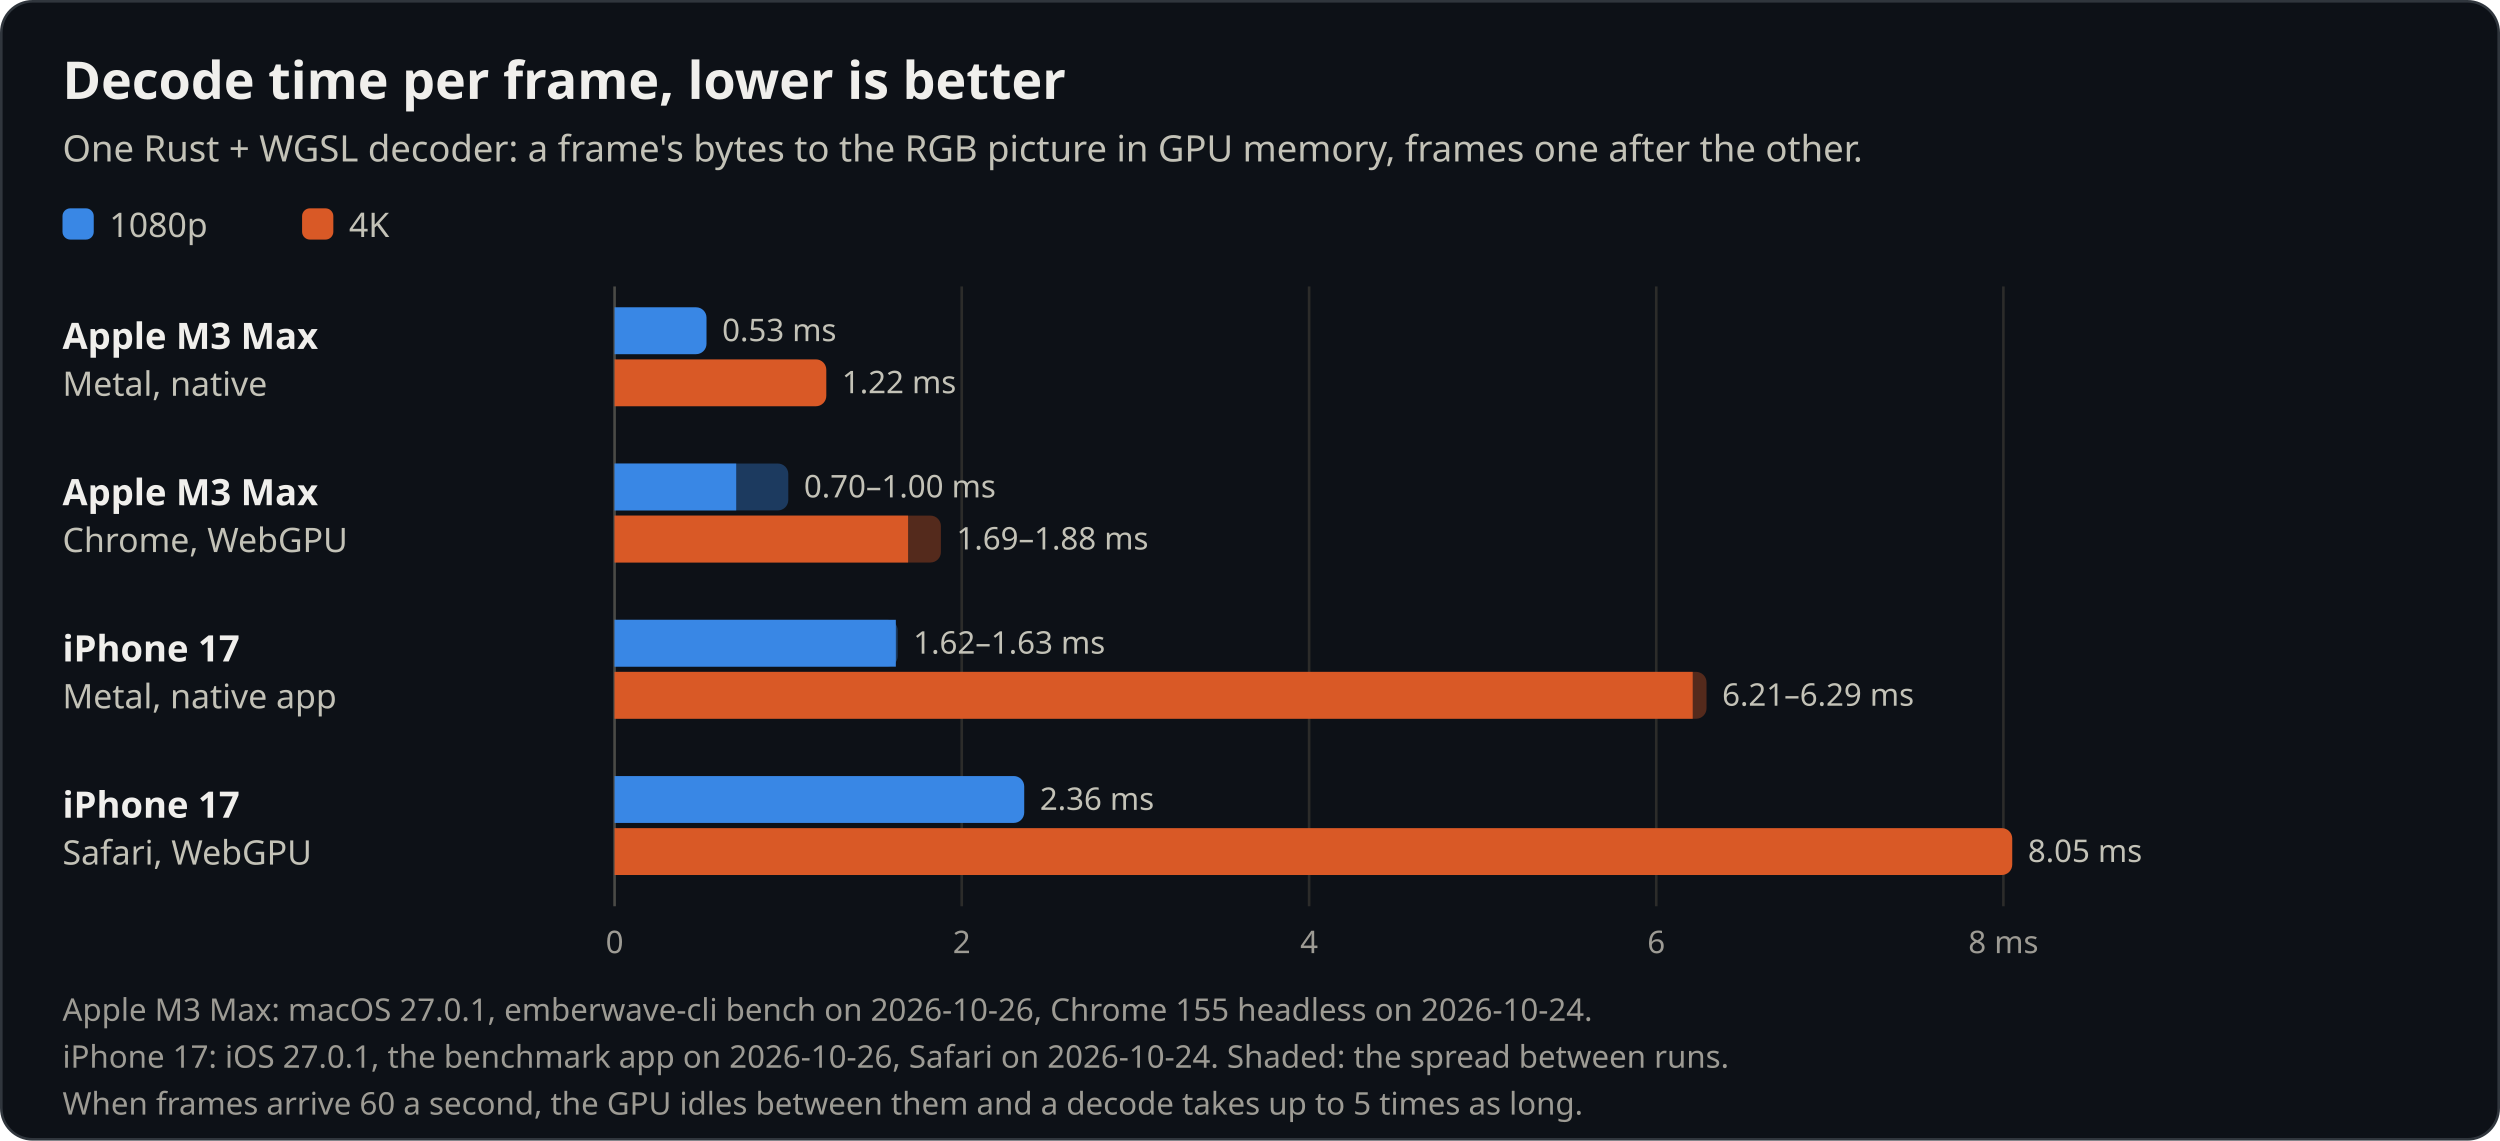
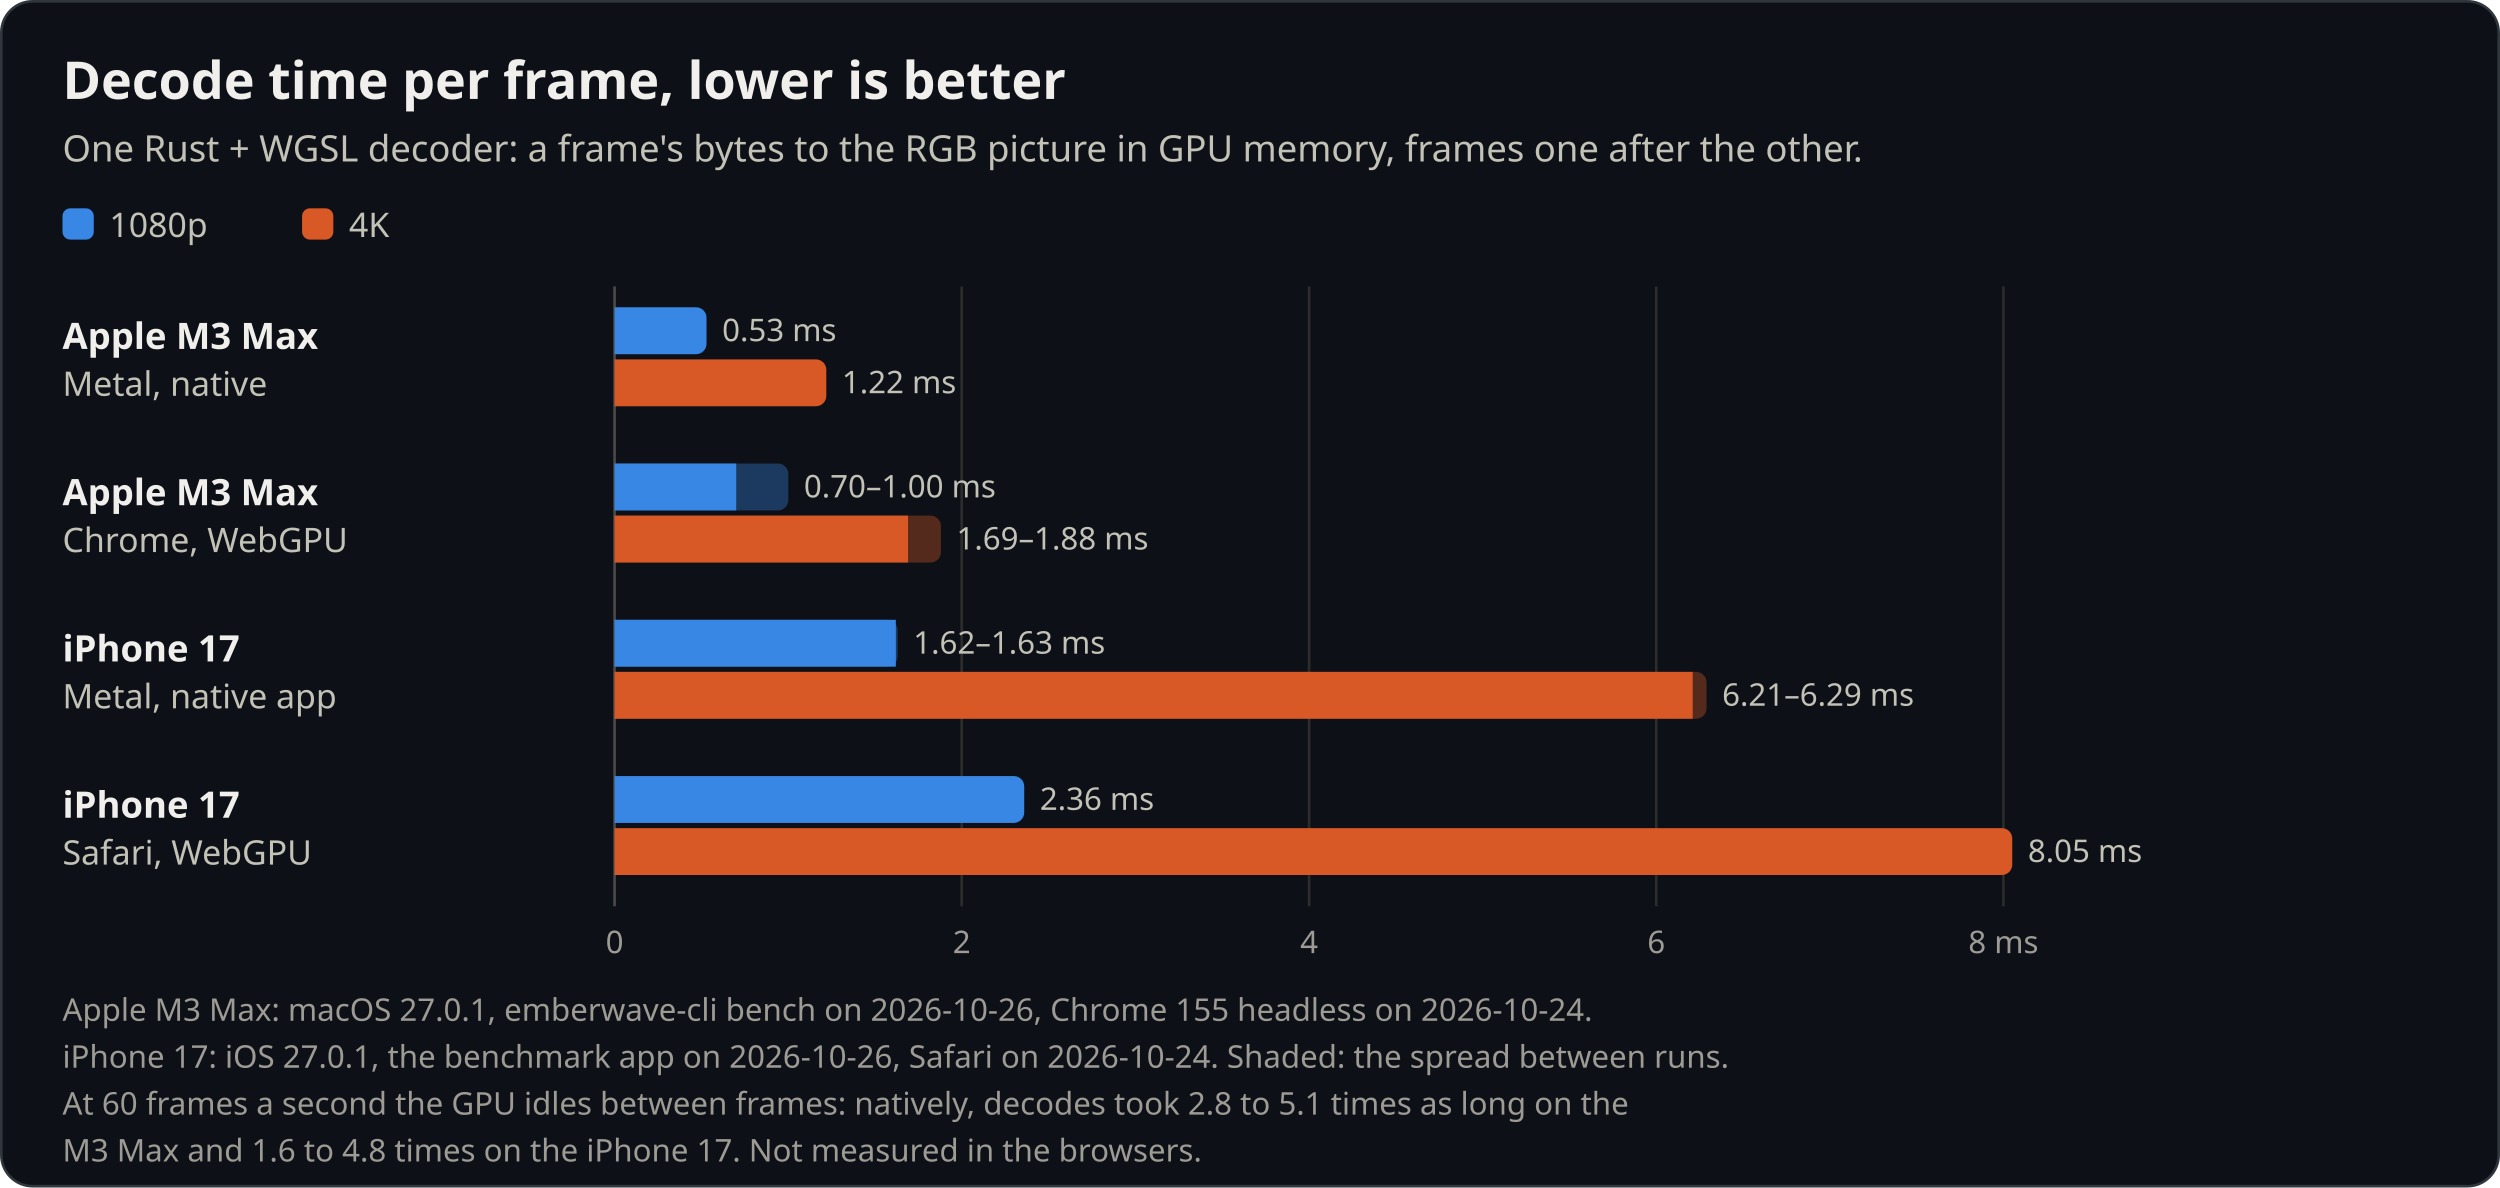
- <svg xmlns="http://www.w3.org/2000/svg" width="960" height="438" viewBox="0 0 960 438" role="img" aria-label="Decode time per frame on an Apple M3 Max and an iPhone 17, natively and in the browser" font-family="-apple-system, BlinkMacSystemFont, 'Segoe UI', 'Noto Sans', Helvetica, Arial, sans-serif">
-   <rect x="0.5" y="0.5" width="959" height="437" rx="12" fill="#0d1117" stroke="#30363d" />
+ <svg xmlns="http://www.w3.org/2000/svg" width="960" height="456" viewBox="0 0 960 456" role="img" aria-label="Decode time per frame on an Apple M3 Max and an iPhone 17, natively and in the browser" font-family="-apple-system, BlinkMacSystemFont, 'Segoe UI', 'Noto Sans', Helvetica, Arial, sans-serif">
+   <rect x="0.5" y="0.5" width="959" height="455" rx="12" fill="#0d1117" stroke="#30363d" />
  <text x="24.0" y="38.0" font-size="20" font-weight="600" fill="#f0efec" text-anchor="start">Decode time per frame, lower is better</text>
  <text x="24.0" y="62.0" font-size="14" font-weight="400" fill="#c3c2b7" text-anchor="start">One Rust + WGSL decoder: a frame's bytes to the RGB picture in GPU memory, frames one after the other.</text>
  <rect x="24" y="80" width="12" height="12" rx="3" fill="#3987e5" />
  <text x="42.0" y="91.0" font-size="13" font-weight="400" fill="#c3c2b7" text-anchor="start">1080p</text>
  <rect x="116" y="80" width="12" height="12" rx="3" fill="#d95926" />
  <text x="134.0" y="91.0" font-size="13" font-weight="400" fill="#c3c2b7" text-anchor="start">4K</text>
  <text x="236.0" y="366.0" font-size="12" font-weight="400" fill="#9d9b94" text-anchor="middle">0</text>
  <line x1="369.3" y1="110" x2="369.3" y2="348" stroke="#2c2c2a" stroke-width="1" />
  <text x="369.3" y="366.0" font-size="12" font-weight="400" fill="#9d9b94" text-anchor="middle">2</text>
  <line x1="502.7" y1="110" x2="502.7" y2="348" stroke="#2c2c2a" stroke-width="1" />
  <text x="502.7" y="366.0" font-size="12" font-weight="400" fill="#9d9b94" text-anchor="middle">4</text>
  <line x1="636.0" y1="110" x2="636.0" y2="348" stroke="#2c2c2a" stroke-width="1" />
  <text x="636.0" y="366.0" font-size="12" font-weight="400" fill="#9d9b94" text-anchor="middle">6</text>
  <line x1="769.3" y1="110" x2="769.3" y2="348" stroke="#2c2c2a" stroke-width="1" />
  <text x="769.3" y="366.0" font-size="12" font-weight="400" fill="#9d9b94" text-anchor="middle">8 ms</text>
  <line x1="236" y1="110" x2="236" y2="348" stroke="#4a4a46" stroke-width="1" />
  <text x="24.0" y="134.0" font-size="14" font-weight="600" fill="#f0efec" text-anchor="start">Apple M3 Max</text>
  <text x="24.0" y="152.0" font-size="13" font-weight="400" fill="#c3c2b7" text-anchor="start">Metal, native</text>
  <path d="M236.0,118.0H267.3A4.0,4.0 0 0 1 271.3,122.0V132.0A4.0,4.0 0 0 1 267.3,136.0H236.0Z" fill="#3987e5" />
  <text x="277.3" y="131.0" font-size="12" font-weight="400" fill="#c3c2b7" text-anchor="start" font-variant-numeric="tabular-nums">0.53 ms</text>
  <path d="M236.0,138.0H313.3A4.0,4.0 0 0 1 317.3,142.0V152.0A4.0,4.0 0 0 1 313.3,156.0H236.0Z" fill="#d95926" />
  <text x="323.3" y="151.0" font-size="12" font-weight="400" fill="#c3c2b7" text-anchor="start" font-variant-numeric="tabular-nums">1.22 ms</text>
  <text x="24.0" y="194.0" font-size="14" font-weight="600" fill="#f0efec" text-anchor="start">Apple M3 Max</text>
  <text x="24.0" y="212.0" font-size="13" font-weight="400" fill="#c3c2b7" text-anchor="start">Chrome, WebGPU</text>
  <path d="M236.0,178.0H298.7A4.0,4.0 0 0 1 302.7,182.0V192.0A4.0,4.0 0 0 1 298.7,196.0H236.0Z" fill="#3987e5" fill-opacity="0.35" />
  <rect x="236.0" y="178.0" width="46.7" height="18" fill="#3987e5" />
  <text x="308.7" y="191.0" font-size="12" font-weight="400" fill="#c3c2b7" text-anchor="start" font-variant-numeric="tabular-nums">0.70–1.00 ms</text>
  <path d="M236.0,198.0H357.3A4.0,4.0 0 0 1 361.3,202.0V212.0A4.0,4.0 0 0 1 357.3,216.0H236.0Z" fill="#d95926" fill-opacity="0.35" />
  <rect x="236.0" y="198.0" width="112.7" height="18" fill="#d95926" />
  <text x="367.3" y="211.0" font-size="12" font-weight="400" fill="#c3c2b7" text-anchor="start" font-variant-numeric="tabular-nums">1.69–1.88 ms</text>
  <text x="24.0" y="254.0" font-size="14" font-weight="600" fill="#f0efec" text-anchor="start">iPhone 17</text>
  <text x="24.0" y="272.0" font-size="13" font-weight="400" fill="#c3c2b7" text-anchor="start">Metal, native app</text>
  <path d="M236.0,238.0H340.7A4.0,4.0 0 0 1 344.7,242.0V252.0A4.0,4.0 0 0 1 340.7,256.0H236.0Z" fill="#3987e5" fill-opacity="0.35" />
  <rect x="236.0" y="238.0" width="108.0" height="18" fill="#3987e5" />
  <text x="350.7" y="251.0" font-size="12" font-weight="400" fill="#c3c2b7" text-anchor="start" font-variant-numeric="tabular-nums">1.62–1.63 ms</text>
  <path d="M236.0,258.0H651.3A4.0,4.0 0 0 1 655.3,262.0V272.0A4.0,4.0 0 0 1 651.3,276.0H236.0Z" fill="#d95926" fill-opacity="0.35" />
  <rect x="236.0" y="258.0" width="414.0" height="18" fill="#d95926" />
  <text x="661.3" y="271.0" font-size="12" font-weight="400" fill="#c3c2b7" text-anchor="start" font-variant-numeric="tabular-nums">6.21–6.29 ms</text>
  <text x="24.0" y="314.0" font-size="14" font-weight="600" fill="#f0efec" text-anchor="start">iPhone 17</text>
  <text x="24.0" y="332.0" font-size="13" font-weight="400" fill="#c3c2b7" text-anchor="start">Safari, WebGPU</text>
  <path d="M236.0,298.0H389.3A4.0,4.0 0 0 1 393.3,302.0V312.0A4.0,4.0 0 0 1 389.3,316.0H236.0Z" fill="#3987e5" />
  <text x="399.3" y="311.0" font-size="12" font-weight="400" fill="#c3c2b7" text-anchor="start" font-variant-numeric="tabular-nums">2.36 ms</text>
  <path d="M236.0,318.0H768.7A4.0,4.0 0 0 1 772.7,322.0V332.0A4.0,4.0 0 0 1 768.7,336.0H236.0Z" fill="#d95926" />
  <text x="778.7" y="331.0" font-size="12" font-weight="400" fill="#c3c2b7" text-anchor="start" font-variant-numeric="tabular-nums">8.05 ms</text>
  <text x="24.0" y="392.0" font-size="12" font-weight="400" fill="#9d9b94" text-anchor="start">Apple M3 Max: macOS 27.0.1, emberwave-cli bench on 2026-10-26, Chrome 155 headless on 2026-10-24.</text>
  <text x="24.0" y="410.0" font-size="12" font-weight="400" fill="#9d9b94" text-anchor="start">iPhone 17: iOS 27.0.1, the benchmark app on 2026-10-26, Safari on 2026-10-24. Shaded: the spread between runs.</text>
-   <text x="24.0" y="428.0" font-size="12" font-weight="400" fill="#9d9b94" text-anchor="start">When frames arrive 60 a second, the GPU idles between them and a decode takes up to 5 times as long.</text>
+   <text x="24.0" y="428.0" font-size="12" font-weight="400" fill="#9d9b94" text-anchor="start">At 60 frames a second the GPU idles between frames: natively, decodes took 2.8 to 5.1 times as long on the</text>
+   <text x="24.0" y="446.0" font-size="12" font-weight="400" fill="#9d9b94" text-anchor="start">M3 Max and 1.6 to 4.8 times on the iPhone 17. Not measured in the browsers.</text>
</svg>
